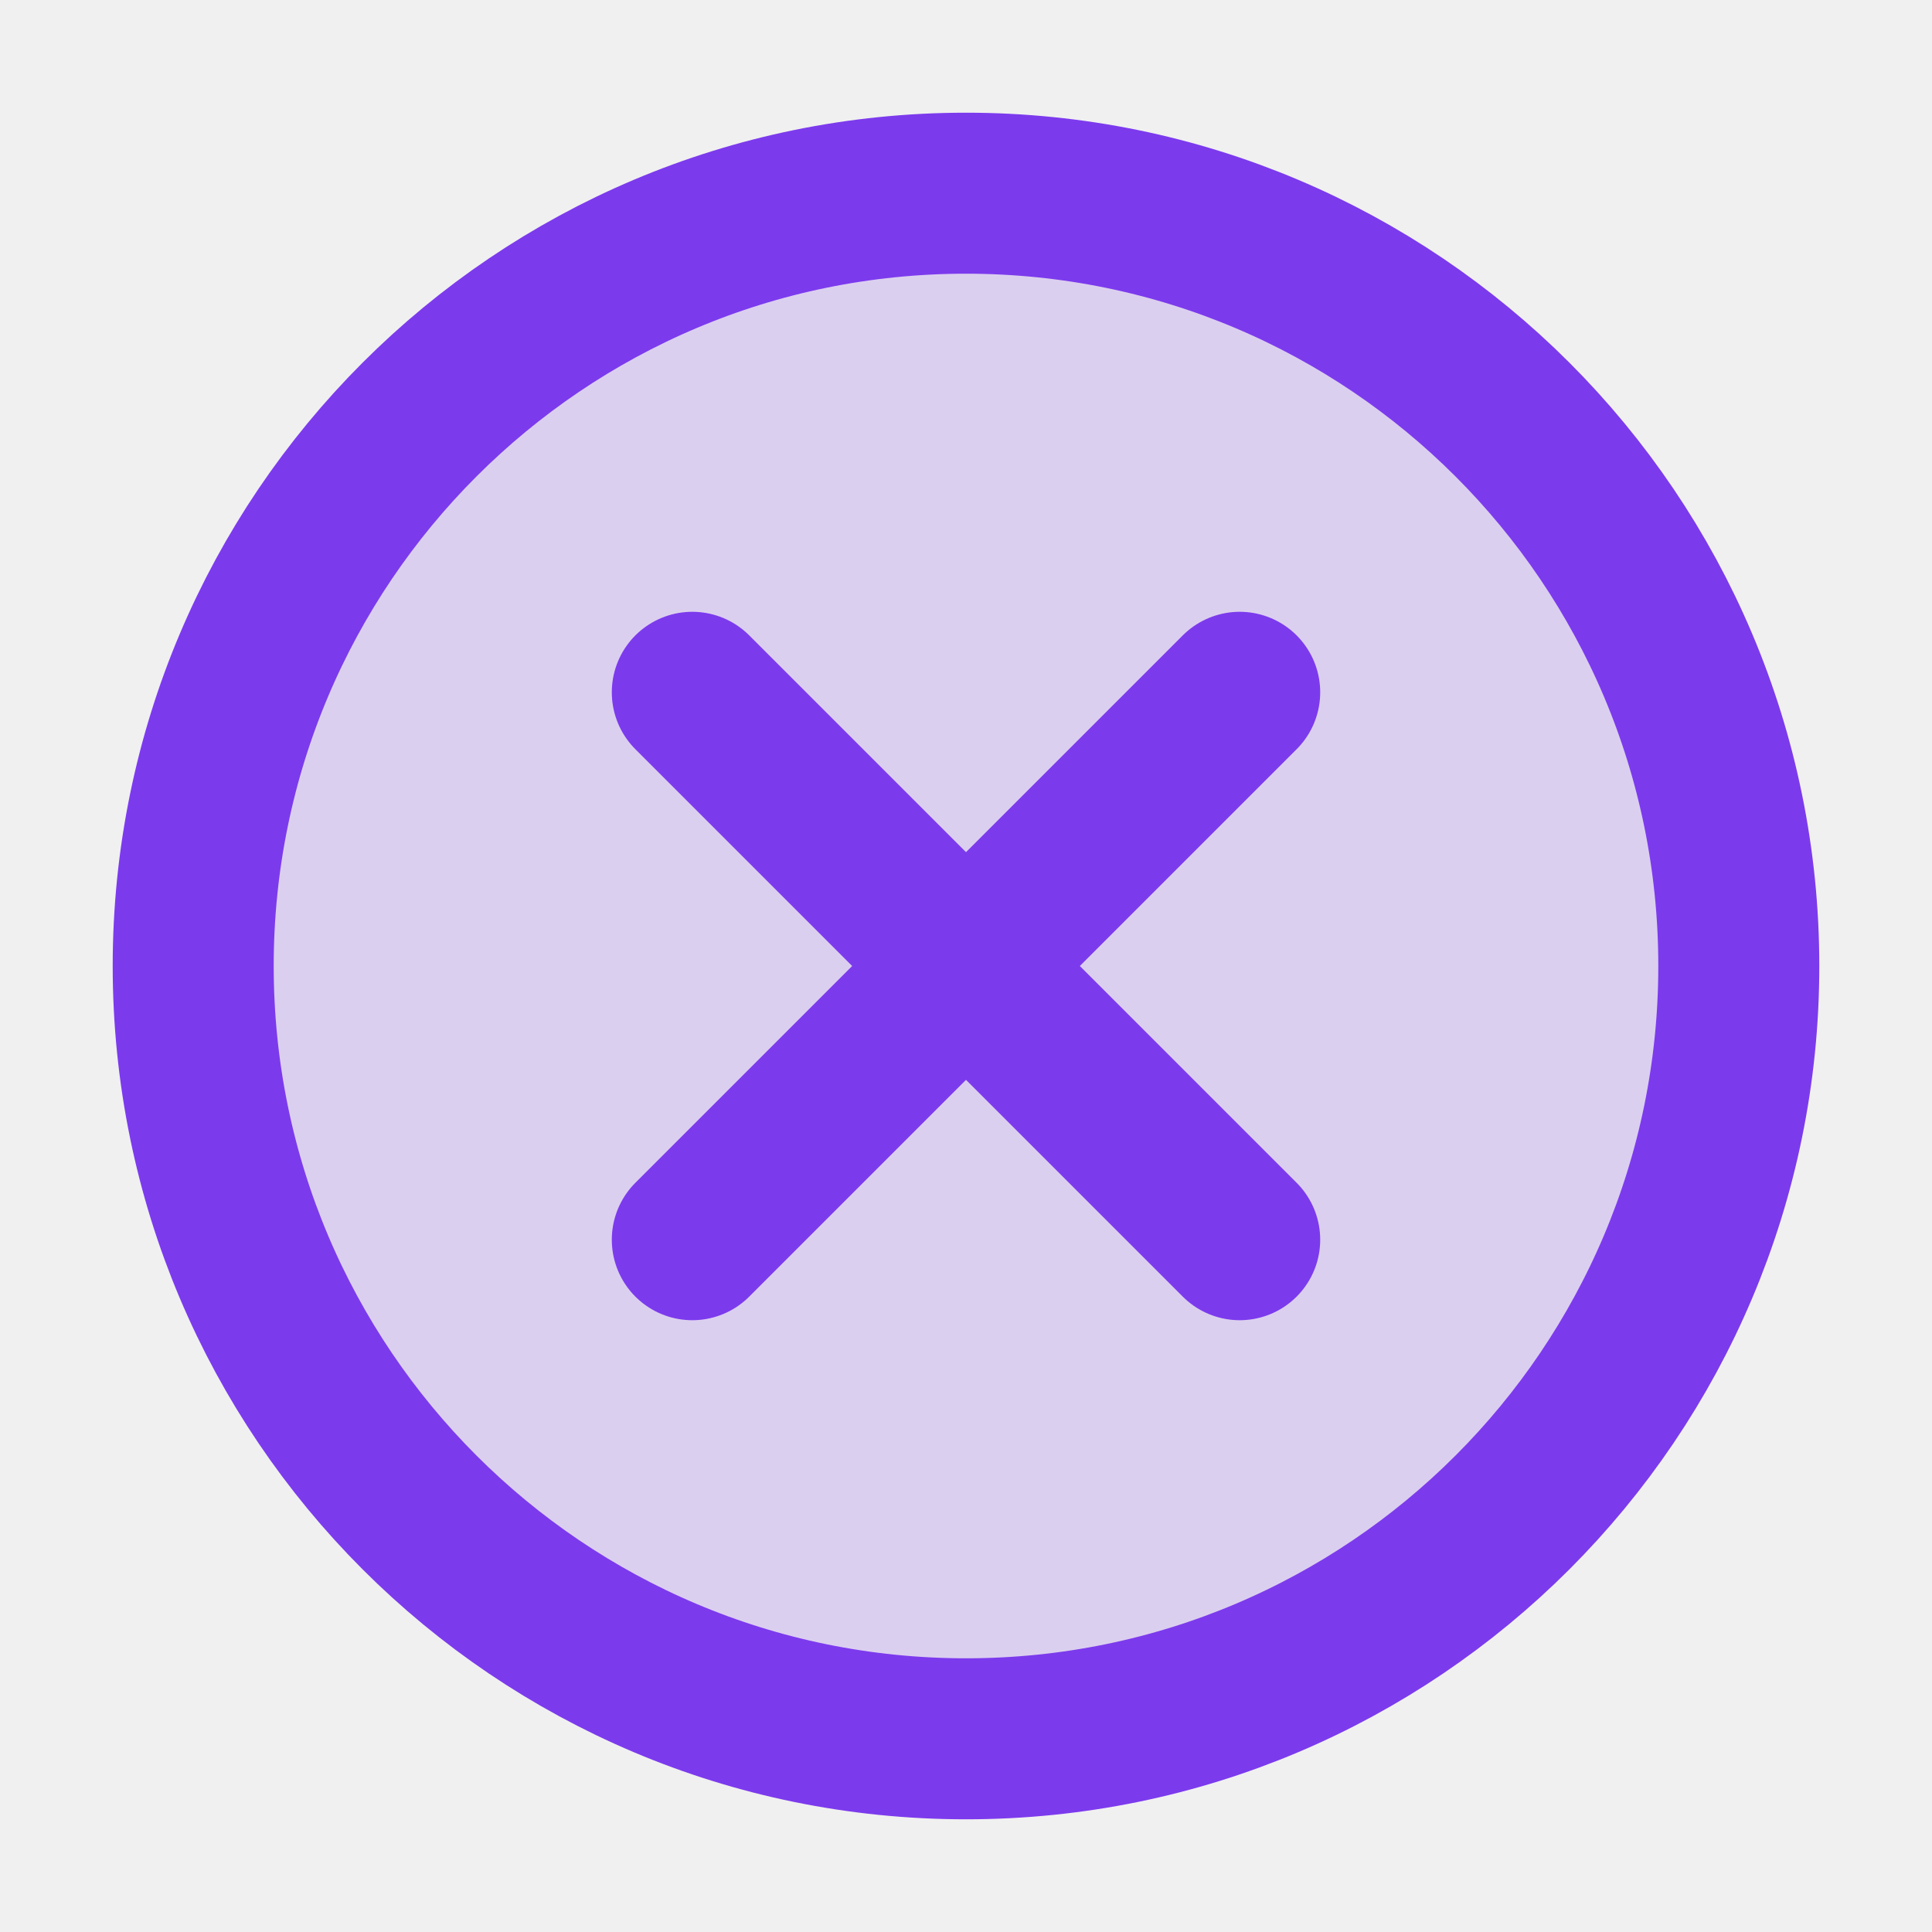
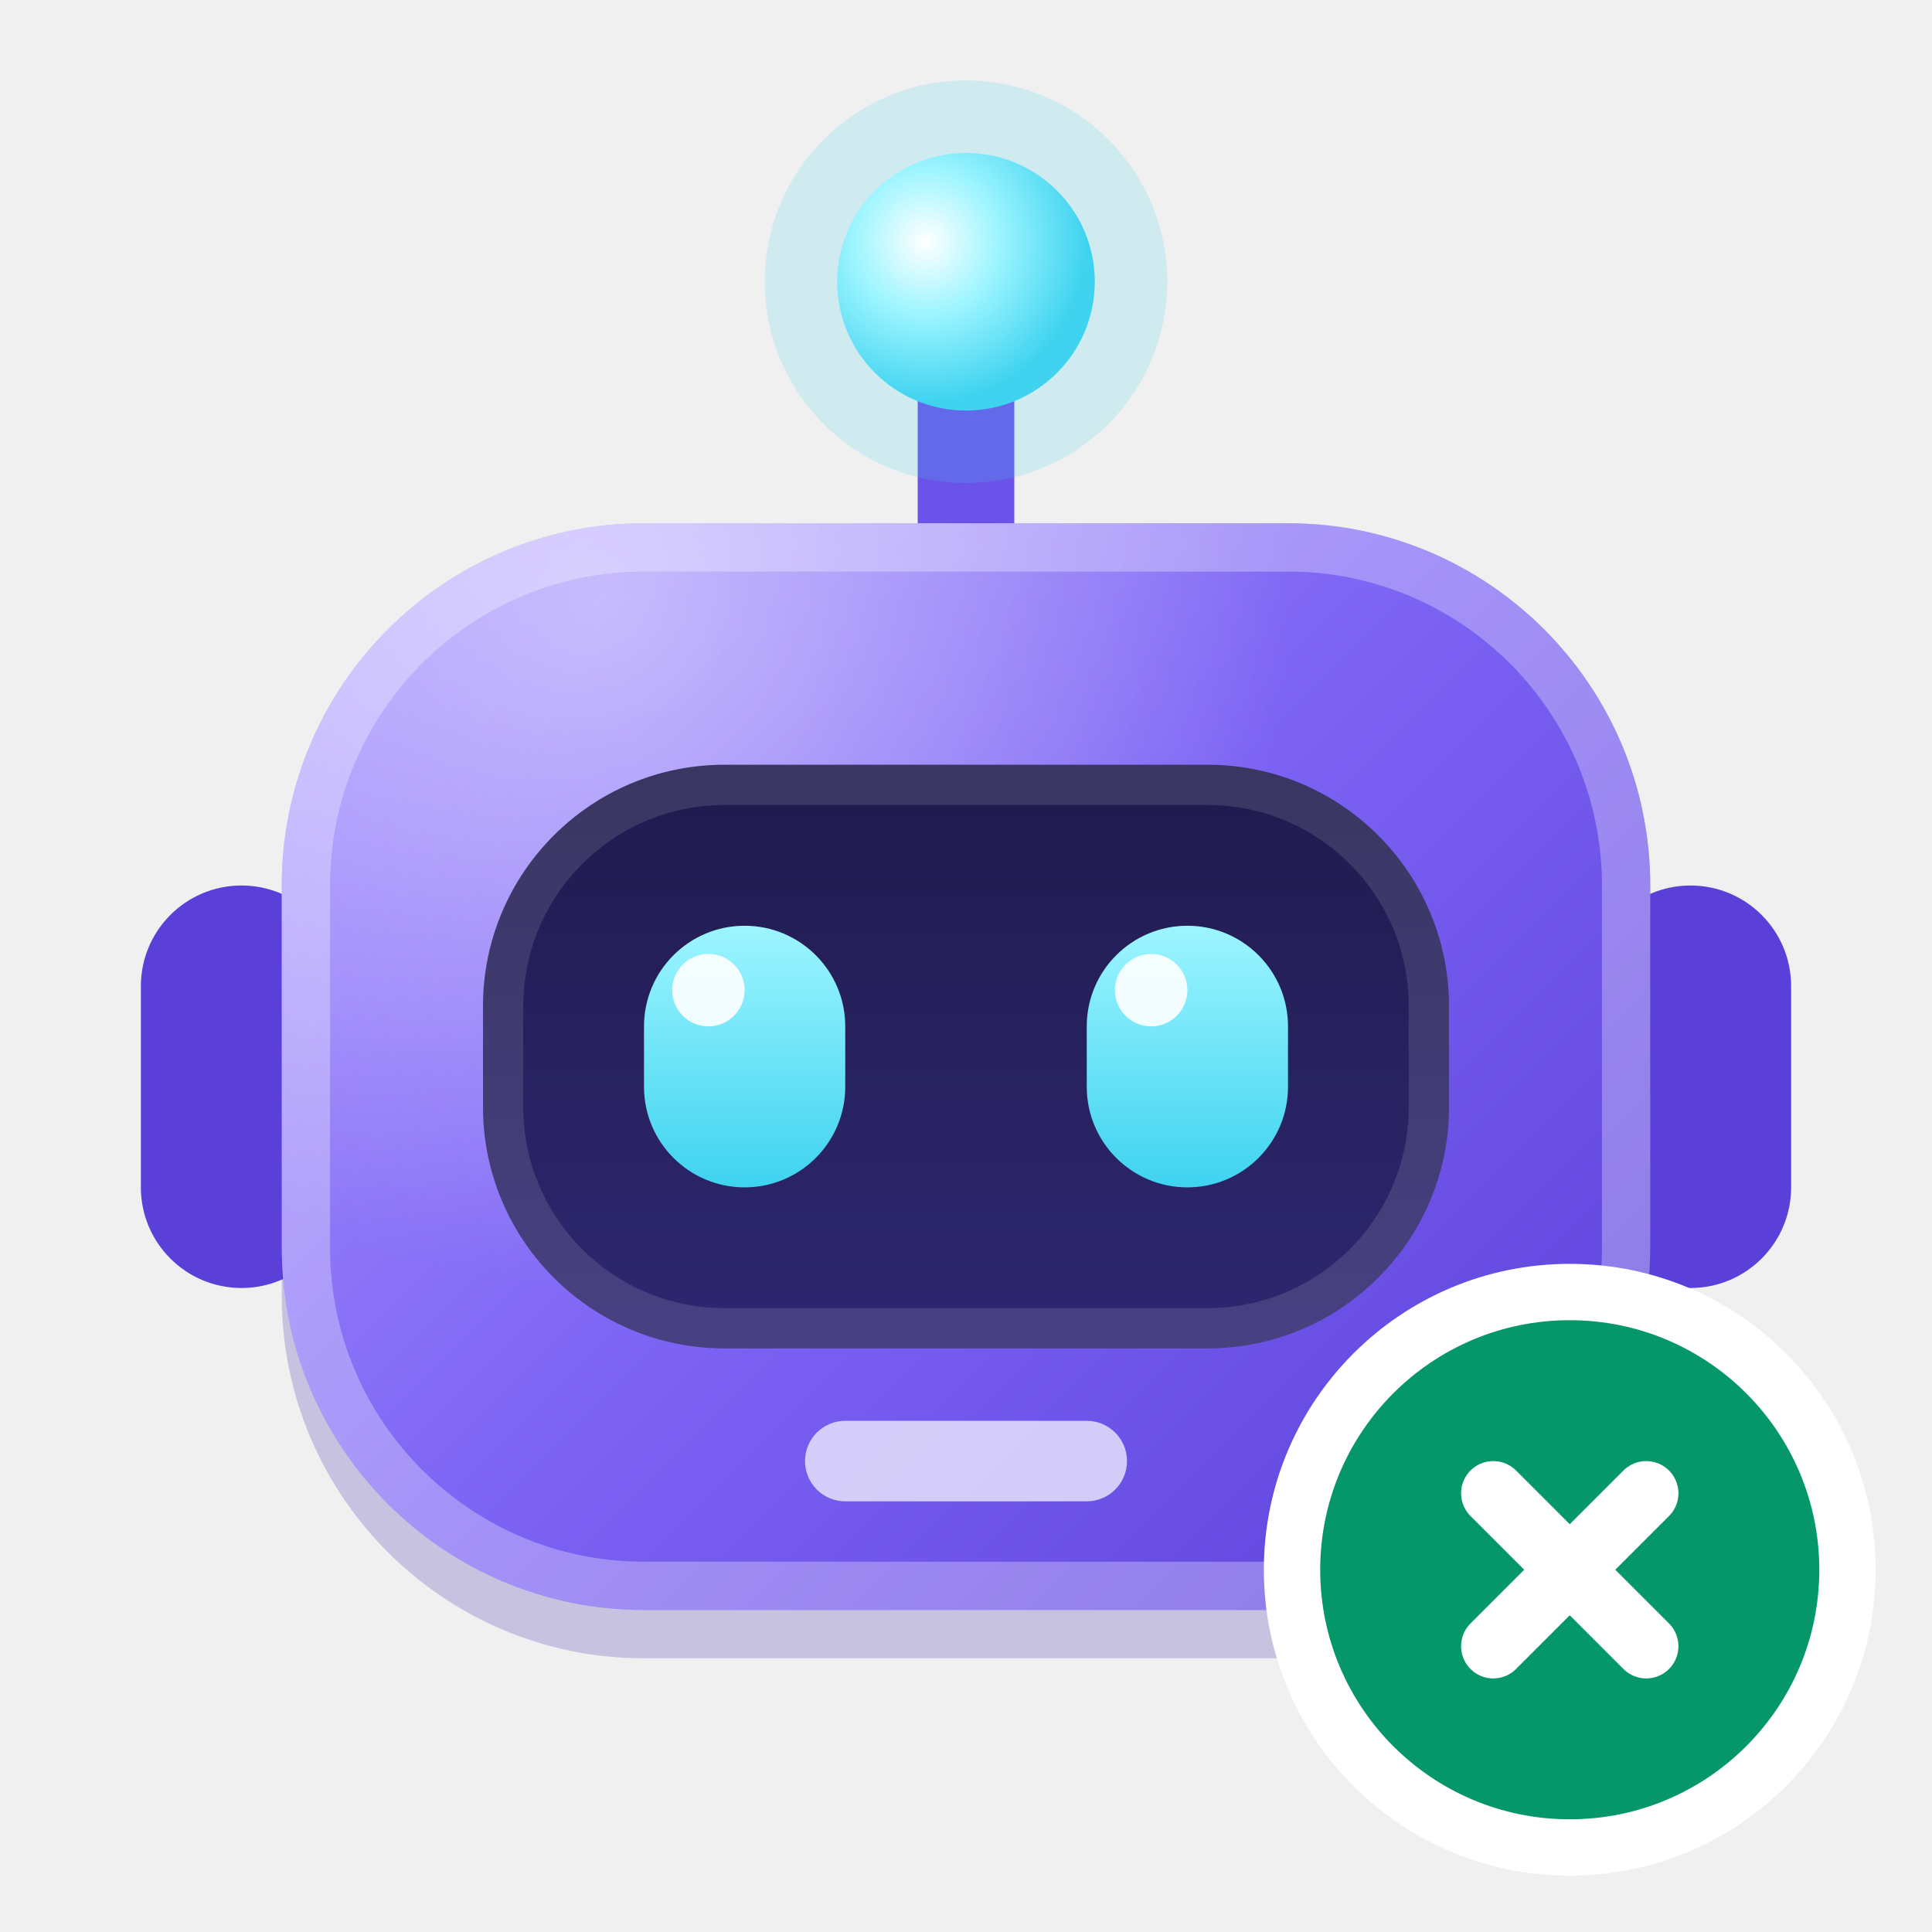
- <svg xmlns="http://www.w3.org/2000/svg" width="12" height="12" viewBox="0 0 12 12" fill="none" stroke="#7C3AED" stroke-width="1" stroke-linecap="round" stroke-linejoin="round">
-   <circle cx="6" cy="6" r="4.8" fill="#7C3AED" fill-opacity="0.18" />
-   <path d="M4.3 4.3 7.7 7.7M7.7 4.3 4.3 7.7" />
+ <svg xmlns="http://www.w3.org/2000/svg" width="48" height="48" viewBox="0 0 48 48" fill="none">
+   <defs>
+     <linearGradient id="head" x1="8" y1="12" x2="38" y2="42" gradientUnits="userSpaceOnUse">
+       <stop offset="0" stop-color="#A895FF" />
+       <stop offset="0.5" stop-color="#7C63F4" />
+       <stop offset="1" stop-color="#5A3FD8" />
+     </linearGradient>
+     <radialGradient id="glow" cx="15" cy="15" r="17" gradientUnits="userSpaceOnUse">
+       <stop offset="0" stop-color="#FFFFFF" stop-opacity="0.45" />
+       <stop offset="1" stop-color="#FFFFFF" stop-opacity="0" />
+     </radialGradient>
+     <linearGradient id="visor" x1="24" y1="19" x2="24" y2="33" gradientUnits="userSpaceOnUse">
+       <stop offset="0" stop-color="#1F1B4D" />
+       <stop offset="1" stop-color="#2E2770" />
+     </linearGradient>
+     <linearGradient id="eye" x1="0" y1="0" x2="0" y2="1">
+       <stop offset="0" stop-color="#9DF5FF" />
+       <stop offset="1" stop-color="#3FD3F0" />
+     </linearGradient>
+     <radialGradient id="bulb" cx="23" cy="6" r="4" gradientUnits="userSpaceOnUse">
+       <stop offset="0" stop-color="#FFFFFF" />
+       <stop offset="0.45" stop-color="#9DF5FF" />
+       <stop offset="1" stop-color="#3FD3F0" />
+     </radialGradient>
+   </defs>
+   <path d="M24 14V9" stroke="#6B52E8" stroke-width="2.4" stroke-linecap="round" />
+   <circle cx="24" cy="7" r="5" fill="#3FD3F0" fill-opacity="0.18" />
+   <circle cx="24" cy="7" r="3.2" fill="url(#bulb)" />
+   <rect x="3.5" y="22" width="5" height="10" rx="2.5" fill="#5A3FD8" />
+   <rect x="39.5" y="22" width="5" height="10" rx="2.5" fill="#5A3FD8" />
+   <rect x="7" y="14.2" width="34" height="27" rx="9" fill="#3A22A8" fill-opacity="0.22" />
+   <rect x="7" y="13" width="34" height="27" rx="9" fill="url(#head)" />
+   <rect x="7" y="13" width="34" height="27" rx="9" fill="url(#glow)" />
+   <rect x="7.6" y="13.6" width="32.8" height="25.8" rx="8.4" stroke="#FFFFFF" stroke-opacity="0.3" stroke-width="1.2" />
+   <rect x="12" y="19" width="24" height="14.5" rx="6" fill="url(#visor)" />
+   <rect x="12.5" y="19.5" width="23" height="13.5" rx="5.5" stroke="#FFFFFF" stroke-opacity="0.12" />
+   <rect x="16" y="23" width="5" height="6.5" rx="2.5" fill="url(#eye)" />
+   <rect x="27" y="23" width="5" height="6.5" rx="2.5" fill="url(#eye)" />
+   <circle cx="17.6" cy="24.6" r="0.9" fill="#FFFFFF" fill-opacity="0.9" />
+   <circle cx="28.6" cy="24.6" r="0.9" fill="#FFFFFF" fill-opacity="0.9" />
+   <rect x="20" y="35.3" width="8" height="2" rx="1" fill="#FFFFFF" fill-opacity="0.7" />
+   <circle cx="39" cy="39" r="7.6" fill="#FFFFFF" />
+   <circle cx="39" cy="39" r="6.2" fill="#059669" />
+   <path d="M37.1 37.1 40.9 40.9M40.9 37.1 37.1 40.9" stroke="#FFFFFF" stroke-linecap="round" stroke-linejoin="round" fill="none" stroke-width="1.6" />
</svg>
